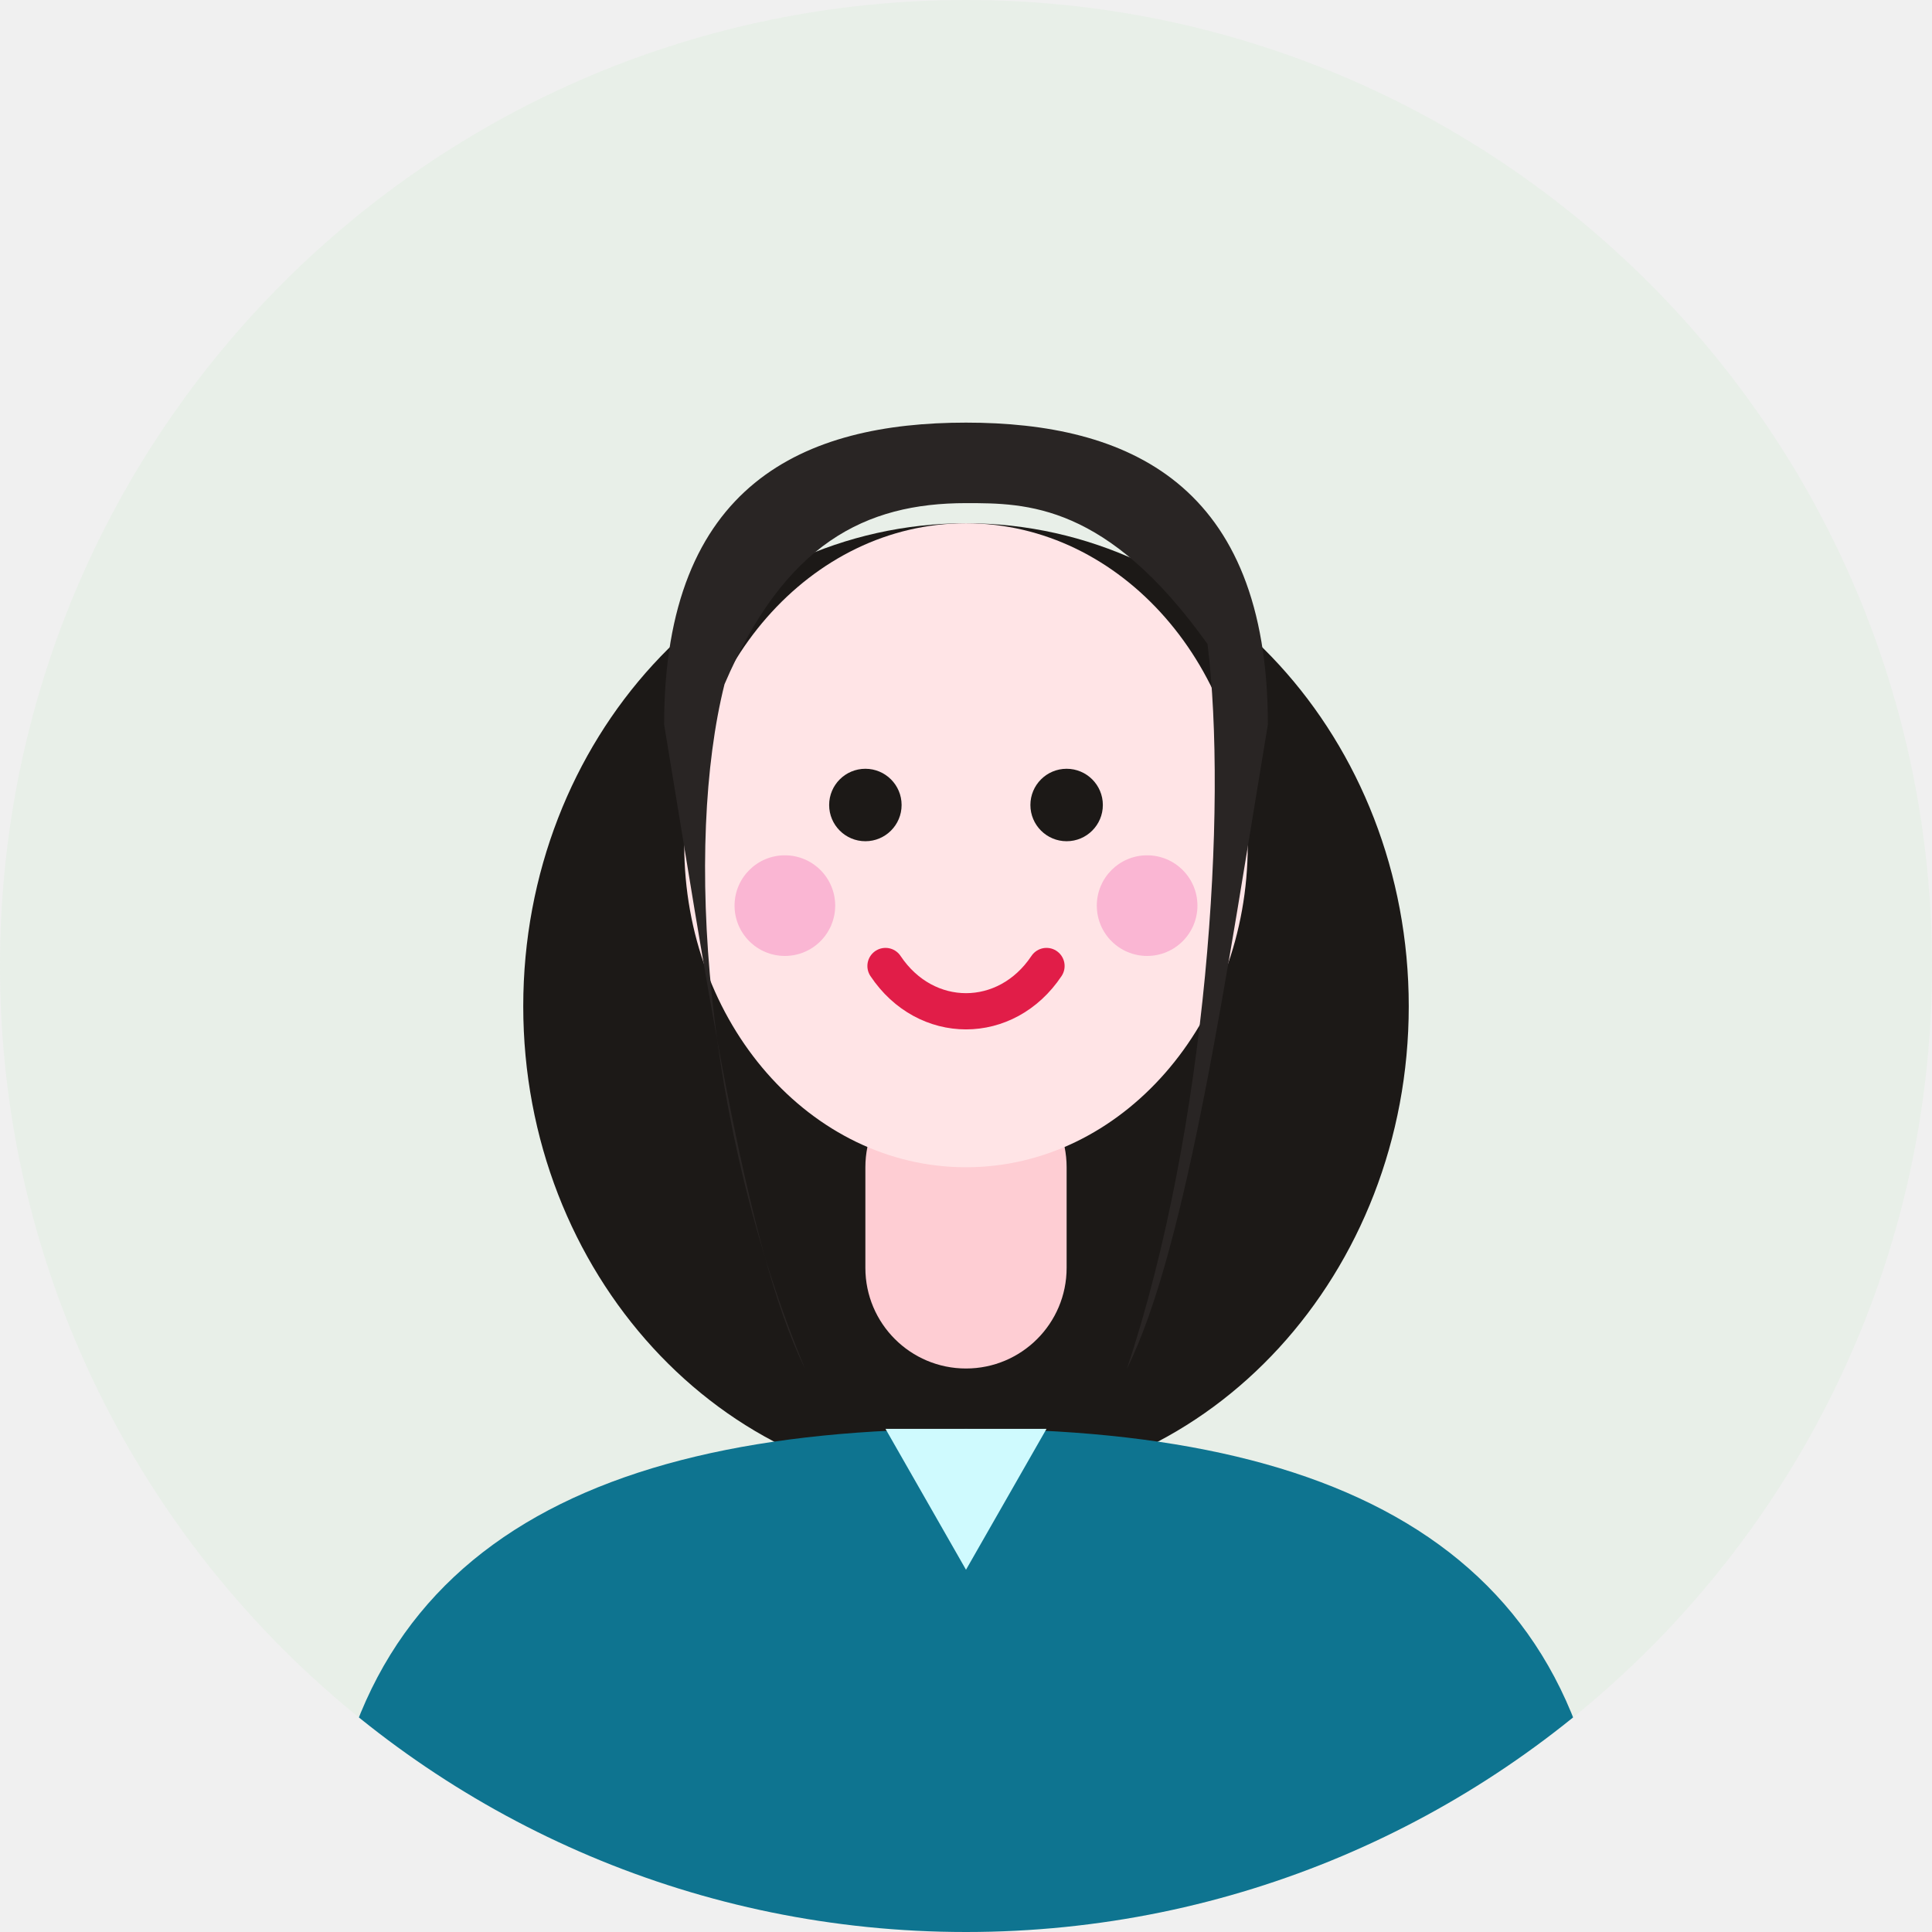
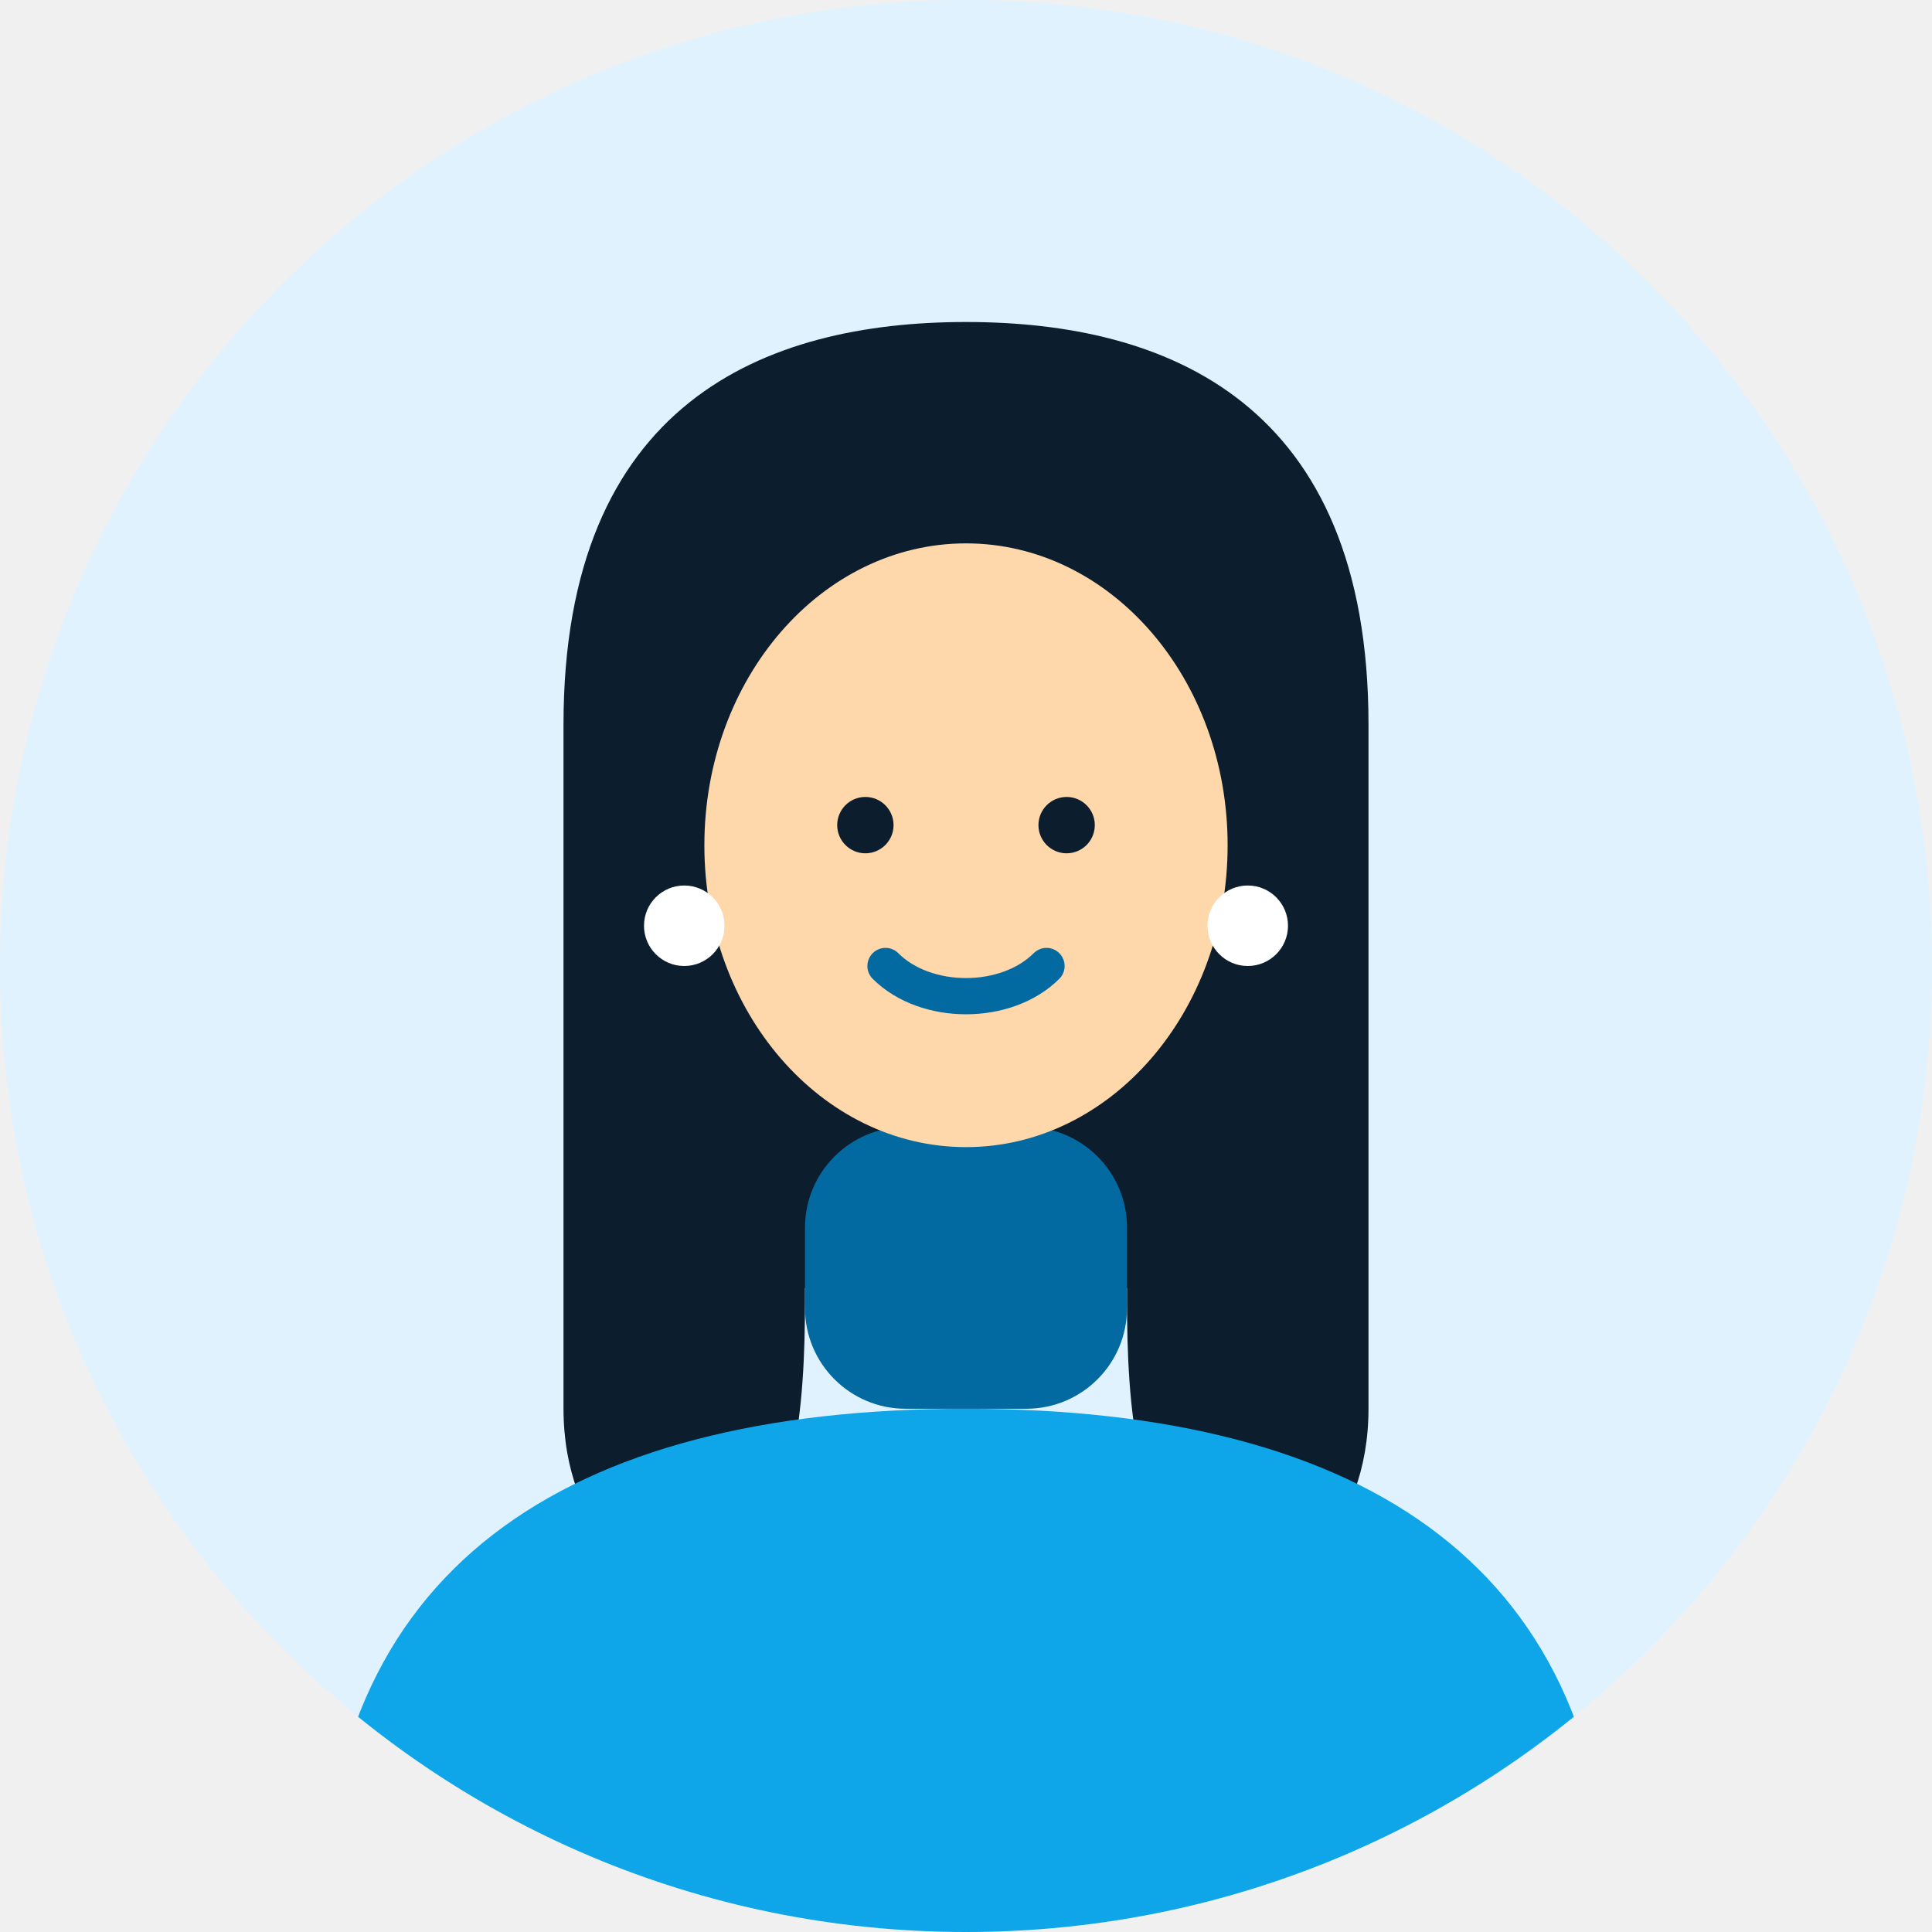
<svg xmlns="http://www.w3.org/2000/svg" viewBox="0 0 96 96" width="96" height="96" fill="none">
  <defs>
    <clipPath id="c08">
      <circle cx="48" cy="48" r="48" />
    </clipPath>
  </defs>
-   <circle cx="48" cy="48" r="48" fill="#E8EFE8" />
+   <circle cx="48" cy="48" r="48" fill="#E0F2FE" />
  <g clip-path="url(#c08)">
-     <ellipse cx="48" cy="50" rx="22" ry="24" fill="#1C1917" />
-     <path d="M16 96C16 78 28 71 48 71C68 71 80 78 80 96Z" fill="#0E7490" />
-     <polygon points="48,78 44,71 52,71" fill="#CFFAFE" />
-     <rect x="43" y="53" width="10" height="15" rx="5" fill="#FECDD3" />
-     <ellipse cx="48" cy="42" rx="14" ry="16" fill="#FFE4E6" />
-     <path d="M33 36C33 24 40 21 48 21C56 21 63 24 63 36C61 48 59 62 56 68C60 56 61 40 60 32C55 25 51 25 48 25C43 25 39 27 36 34C34 42 35 56 40 68C37 62 35 48 33 36Z" fill="#292524" />
-     <circle cx="43" cy="40" r="1.8" fill="#1C1917" />
-     <circle cx="53" cy="40" r="1.8" fill="#1C1917" />
-     <circle cx="39" cy="45" r="2.5" fill="#F472B6" fill-opacity="0.4" />
-     <circle cx="57" cy="45" r="2.5" fill="#F472B6" fill-opacity="0.4" />
-     <path d="M44 48C46 51 50 51 52 48" stroke="#E11D48" stroke-width="1.8" stroke-linecap="round" />
+     <path d="M28 36C28 20 38 16 48 16C58 16 68 20 68 36V70C68 76 64 80 60 78C56 76 56 68 56 64H40C40 68 40 76 36 78C32 80 28 76 28 70Z" fill="#0C1E2E" />
+     <path d="M16 96C16 78 28 70 48 70C68 70 80 78 80 96Z" fill="#0EA5E9" />
+     <rect x="40" y="56" width="16" height="14" rx="5" fill="#0369A1" />
+     <ellipse cx="48" cy="42" rx="13" ry="15" fill="#FED7AA" />
+     <path d="M33 36C35 26 42 22 48 22C54 22 62 26 63 36C61 29 55 25 48 25C41 25 35 29 33 36Z" fill="#0C1E2E" />
+     <circle cx="34" cy="46" r="2" fill="#FFFFFF" />
+     <circle cx="62" cy="46" r="2" fill="#FFFFFF" />
+     <circle cx="43" cy="41" r="1.4" fill="#0C1E2E" />
+     <circle cx="53" cy="41" r="1.4" fill="#0C1E2E" />
+     <path d="M44 48C46 50 50 50 52 48" stroke="#0369A1" stroke-width="1.8" stroke-linecap="round" />
  </g>
</svg>
